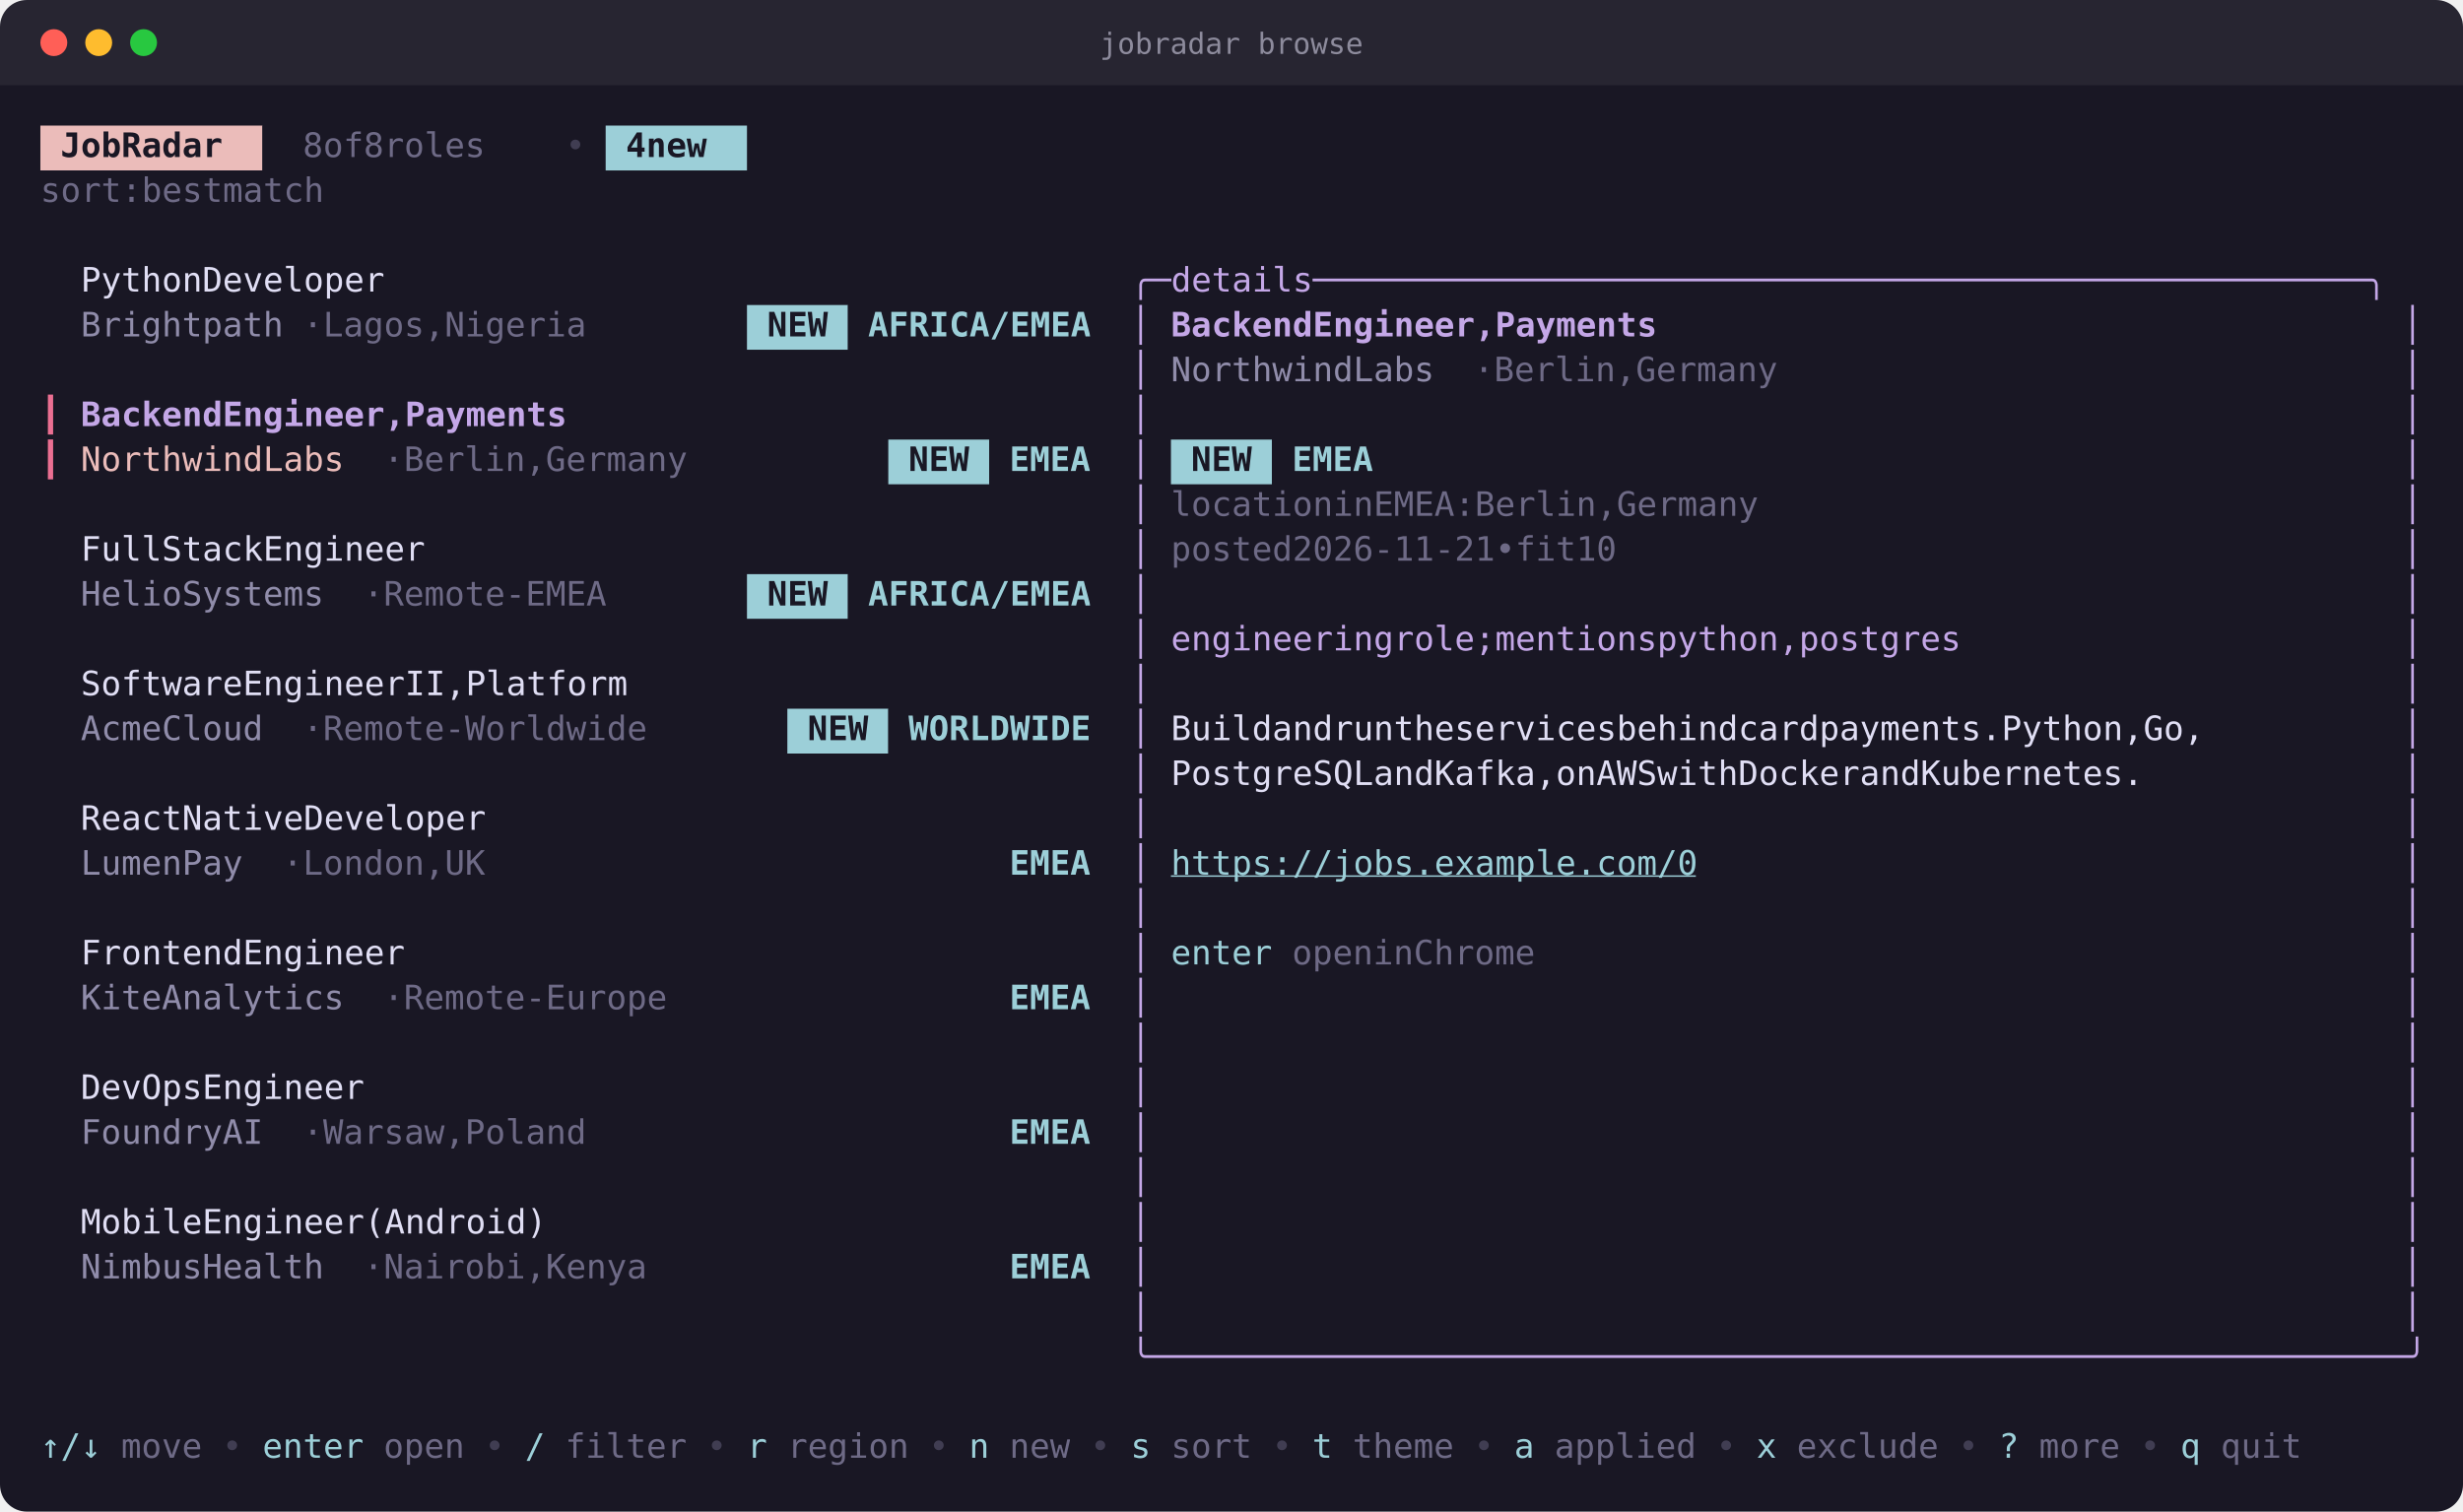
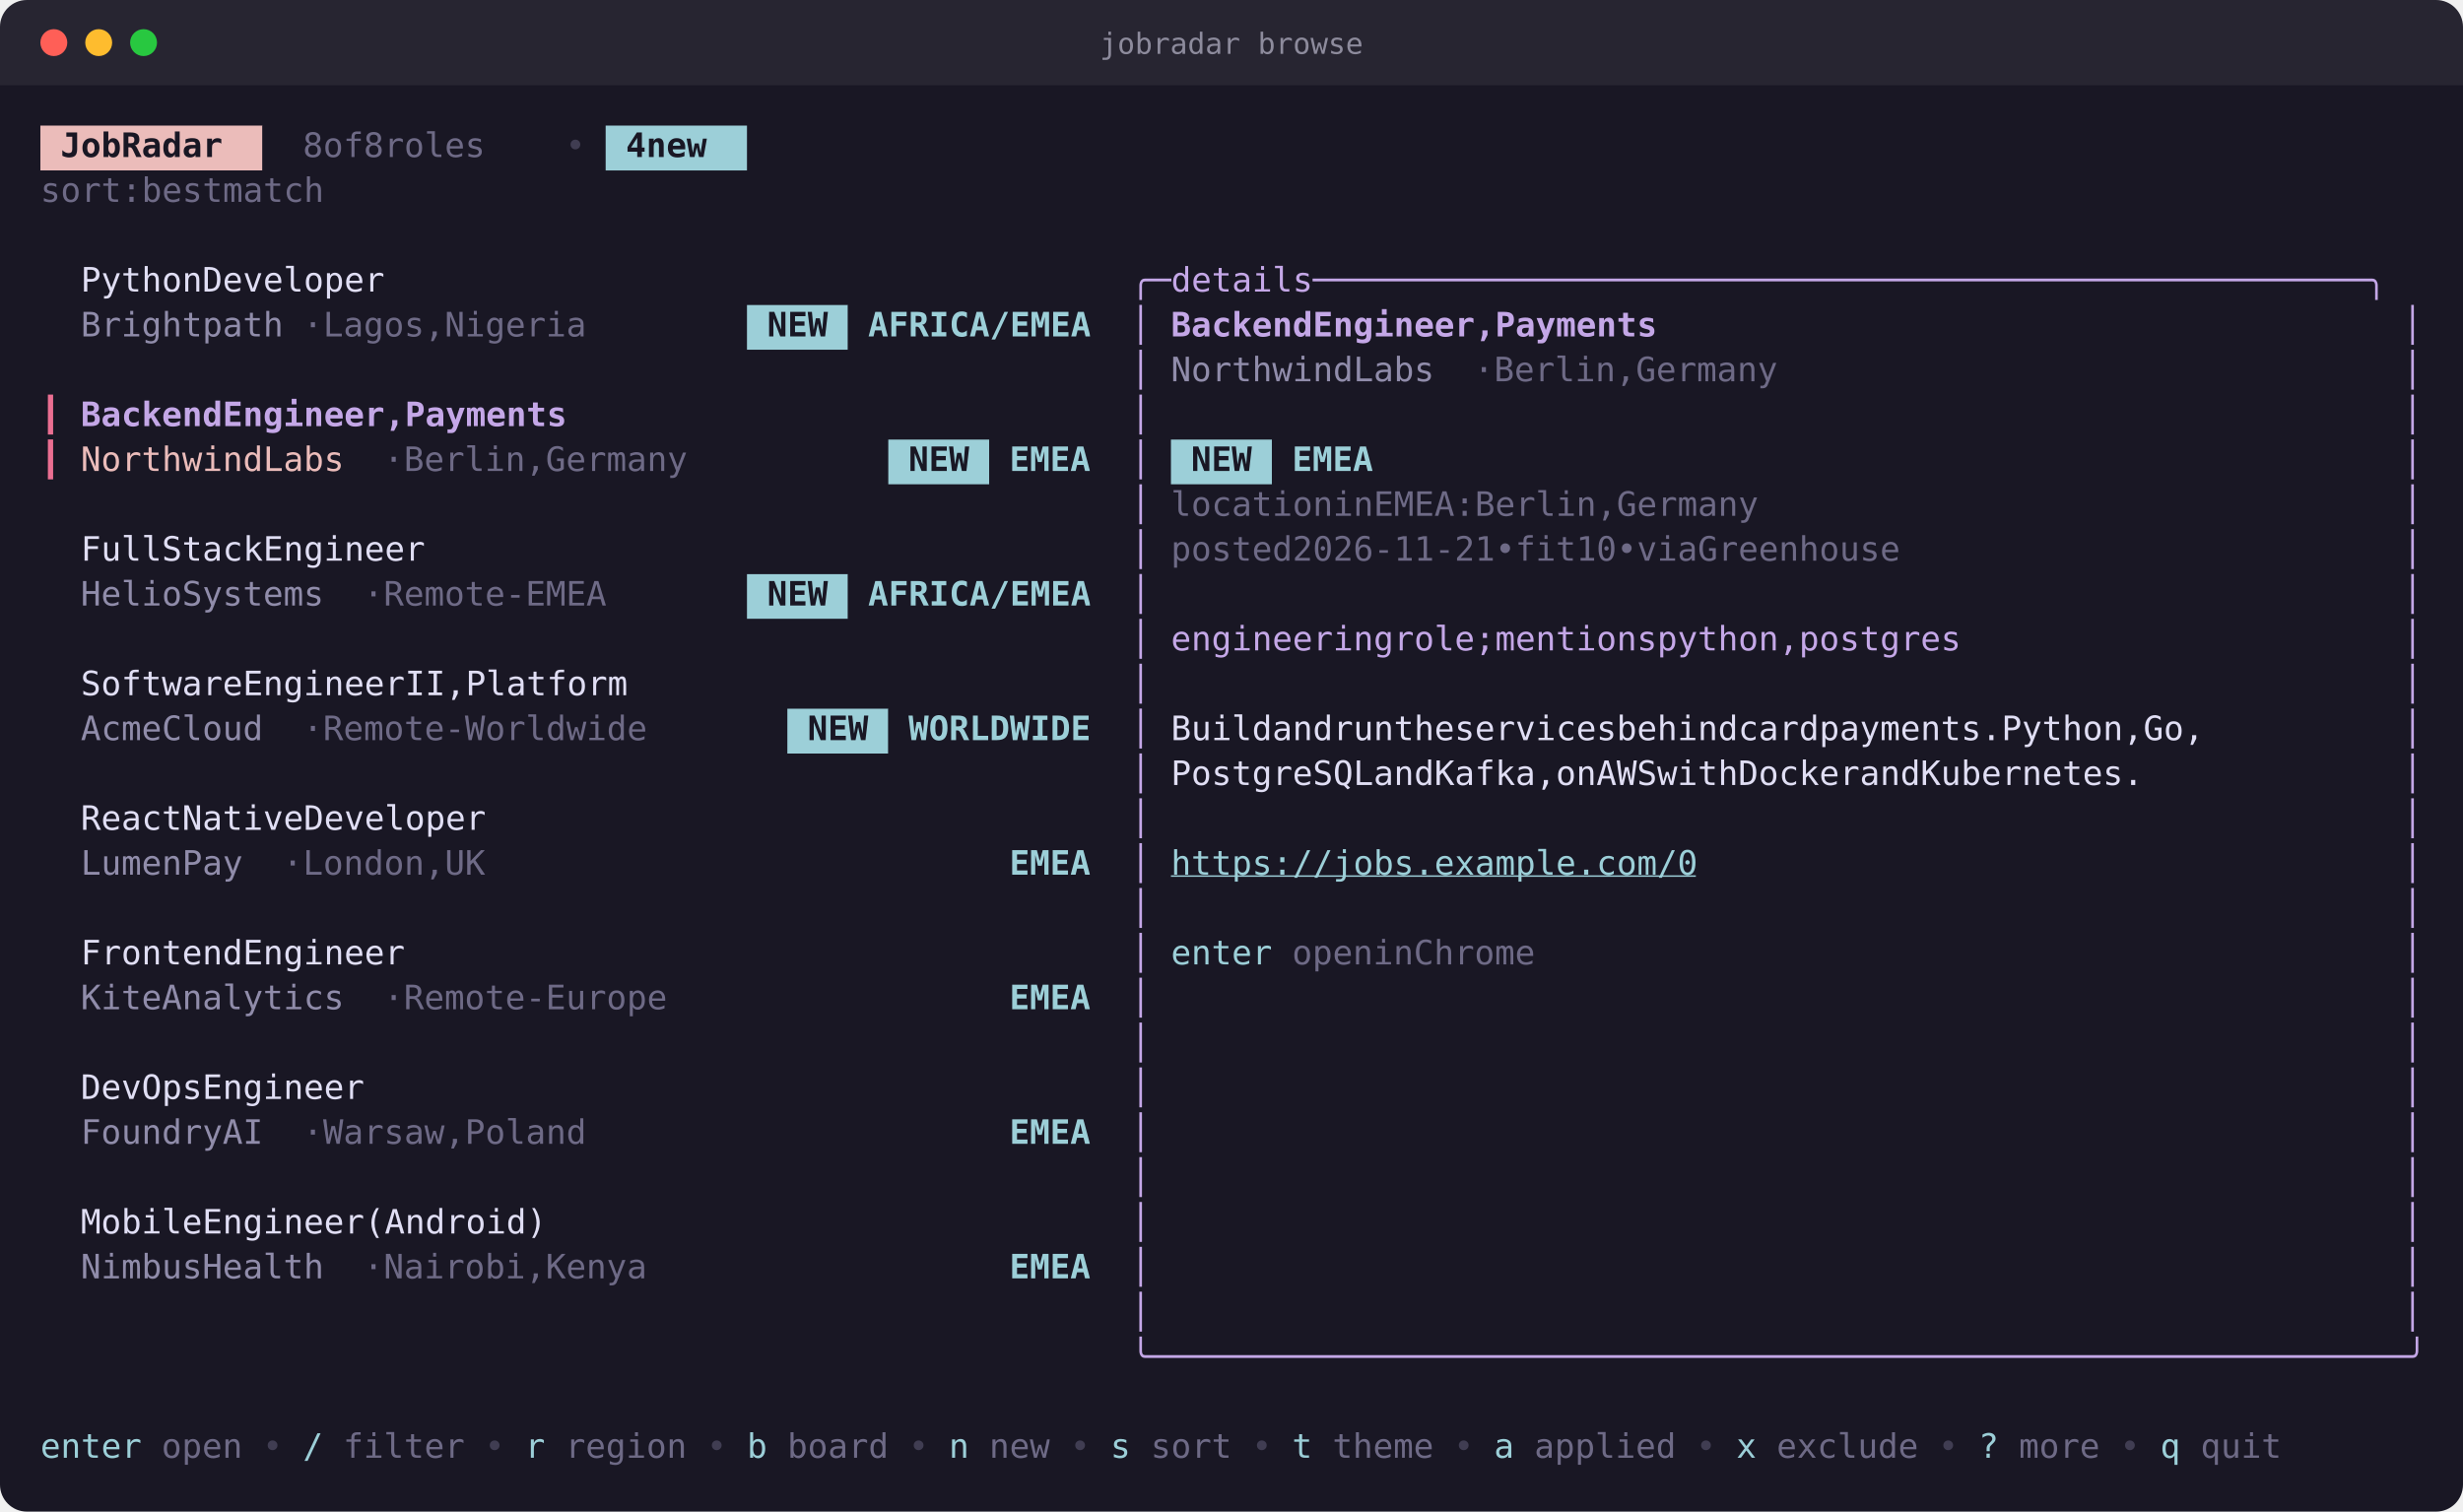
<svg xmlns="http://www.w3.org/2000/svg" width="1098" height="674" viewBox="0 0 1098 674" role="img" aria-label="jobradar browse">
  <rect width="1098" height="674" rx="12" fill="#191724" />
  <path d="M0 12a12 12 0 0 1 12-12h1074a12 12 0 0 1 12 12v26H0z" fill="#ffffff" fill-opacity="0.06" />
  <circle cx="24" cy="19" r="6" fill="#ff5f57" />
  <circle cx="44" cy="19" r="6" fill="#febc2e" />
  <circle cx="64" cy="19" r="6" fill="#28c840" />
  <text x="549" y="24" text-anchor="middle" font-family="'Cascadia Mono','SF Mono',Menlo,Consolas,'DejaVu Sans Mono','Liberation Mono',monospace" font-size="13" fill="#E0DEF4" fill-opacity="0.55">jobradar browse</text>
  <g font-family="'Cascadia Mono','SF Mono',Menlo,Consolas,'DejaVu Sans Mono','Liberation Mono',monospace" font-size="15" text-rendering="geometricPrecision">
    <rect x="18" y="56" width="99" height="20" fill="#EBBCBA" />
    <text x="27 36 45 63 72 81 90 99" y="70" fill="#191724" font-weight="700">JobRadar</text>
    <rect x="117" y="56" width="126" height="20" fill="#191724" />
    <text x="135 153 162 180 198 207 216 225 234" y="70" fill="#6E6A86">8of8roles</text>
    <rect x="243" y="56" width="27" height="20" fill="#191724" />
    <text x="252" y="70" fill="#403D52">•</text>
    <rect x="270" y="56" width="63" height="20" fill="#9CCFD8" />
    <text x="279 297 306 315" y="70" fill="#191724" font-weight="700">4new</text>
    <rect x="18" y="76" width="144" height="20" fill="#191724" />
    <text x="18 27 36 45 54 72 81 90 99 117 126 135 144 153" y="90" fill="#6E6A86">sort:bestmatch</text>
    <rect x="18" y="116" width="18" height="20" fill="#191724" />
    <rect x="36" y="116" width="144" height="20" fill="#191724" />
    <text x="36 45 54 63 72 81 99 108 117 126 135 144 153 162 171" y="130" fill="#E0DEF4">PythonDeveloper</text>
    <rect x="180" y="116" width="306" height="20" fill="#191724" />
    <rect x="486" y="116" width="18" height="20" fill="#191724" />
    <rect x="504" y="116" width="576" height="20" fill="#191724" />
    <text x="504 513 531 540 549 558 567 576 585 603 612 621 630 639 648 657 666 675 684 693 702 711 720 729 738 747 756 765 774 783 792 801 810 819 828 837 846 855 864 873 882 891 900 909 918 927 936 945 954 963 972 981 990 999 1008 1017 1026 1035 1044 1053 1062 1071" y="130" fill="#C4A7E7">╭─details────────────────────────────────────────────────────╮</text>
    <rect x="18" y="136" width="18" height="20" fill="#191724" />
    <rect x="36" y="136" width="90" height="20" fill="#191724" />
    <text x="36 45 54 63 72 81 90 99 108 117" y="150" fill="#908CAA">Brightpath</text>
    <rect x="126" y="136" width="153" height="20" fill="#191724" />
    <text x="135 153 162 171 180 189 198 216 225 234 243 252 261 270" y="150" fill="#6E6A86">·Lagos,Nigeria</text>
    <rect x="279" y="136" width="54" height="20" fill="#191724" />
    <rect x="333" y="136" width="45" height="20" fill="#9CCFD8" />
    <text x="342 351 360" y="150" fill="#191724" font-weight="700">NEW</text>
    <rect x="378" y="136" width="9" height="20" fill="#191724" />
    <rect x="387" y="136" width="99" height="20" fill="#191724" />
    <text x="387 396 405 414 423 432 441 450 459 468 477" y="150" fill="#9CCFD8" font-weight="700">AFRICA/EMEA</text>
    <rect x="486" y="136" width="18" height="20" fill="#191724" />
    <rect x="504" y="136" width="18" height="20" fill="#191724" />
    <text x="504" y="150" fill="#C4A7E7">│</text>
    <rect x="522" y="136" width="234" height="20" fill="#191724" />
    <text x="522 531 540 549 558 567 576 594 603 612 621 630 639 648 657 666 684 693 702 711 720 729 738 747" y="150" fill="#C4A7E7" font-weight="700">BackendEngineer,Payments</text>
    <rect x="756" y="136" width="306" height="20" fill="#191724" />
    <rect x="1062" y="136" width="18" height="20" fill="#191724" />
    <text x="1071" y="150" fill="#C4A7E7">│</text>
    <rect x="18" y="156" width="468" height="20" fill="#191724" />
    <rect x="486" y="156" width="18" height="20" fill="#191724" />
    <rect x="504" y="156" width="18" height="20" fill="#191724" />
    <text x="504" y="170" fill="#C4A7E7">│</text>
    <rect x="522" y="156" width="126" height="20" fill="#191724" />
    <text x="522 531 540 549 558 567 576 585 594 612 621 630 639" y="170" fill="#908CAA">NorthwindLabs</text>
    <rect x="648" y="156" width="162" height="20" fill="#191724" />
    <text x="657 675 684 693 702 711 720 729 747 756 765 774 783 792 801" y="170" fill="#6E6A86">·Berlin,Germany</text>
    <rect x="810" y="156" width="252" height="20" fill="#191724" />
    <rect x="1062" y="156" width="18" height="20" fill="#191724" />
    <text x="1071" y="170" fill="#C4A7E7">│</text>
    <rect x="18" y="176" width="18" height="20" fill="#191724" />
    <text x="18" y="190" fill="#EB6F92" font-weight="700">┃</text>
    <rect x="36" y="176" width="234" height="20" fill="#191724" />
    <text x="36 45 54 63 72 81 90 108 117 126 135 144 153 162 171 180 198 207 216 225 234 243 252 261" y="190" fill="#C4A7E7" font-weight="700">BackendEngineer,Payments</text>
    <rect x="270" y="176" width="216" height="20" fill="#191724" />
    <rect x="486" y="176" width="18" height="20" fill="#191724" />
    <rect x="504" y="176" width="18" height="20" fill="#191724" />
    <text x="504" y="190" fill="#C4A7E7">│</text>
    <rect x="522" y="176" width="540" height="20" fill="#191724" />
    <rect x="1062" y="176" width="18" height="20" fill="#191724" />
    <text x="1071" y="190" fill="#C4A7E7">│</text>
    <rect x="18" y="196" width="18" height="20" fill="#191724" />
    <text x="18" y="210" fill="#EB6F92" font-weight="700">┃</text>
    <rect x="36" y="196" width="126" height="20" fill="#191724" />
    <text x="36 45 54 63 72 81 90 99 108 126 135 144 153" y="210" fill="#EBBCBA">NorthwindLabs</text>
    <rect x="162" y="196" width="162" height="20" fill="#191724" />
    <text x="171 189 198 207 216 225 234 243 261 270 279 288 297 306 315" y="210" fill="#6E6A86">·Berlin,Germany</text>
    <rect x="324" y="196" width="72" height="20" fill="#191724" />
    <rect x="396" y="196" width="45" height="20" fill="#9CCFD8" />
    <text x="405 414 423" y="210" fill="#191724" font-weight="700">NEW</text>
    <rect x="441" y="196" width="9" height="20" fill="#191724" />
    <rect x="450" y="196" width="36" height="20" fill="#191724" />
    <text x="450 459 468 477" y="210" fill="#9CCFD8" font-weight="700">EMEA</text>
    <rect x="486" y="196" width="18" height="20" fill="#191724" />
    <rect x="504" y="196" width="18" height="20" fill="#191724" />
    <text x="504" y="210" fill="#C4A7E7">│</text>
    <rect x="522" y="196" width="45" height="20" fill="#9CCFD8" />
    <text x="531 540 549" y="210" fill="#191724" font-weight="700">NEW</text>
    <rect x="567" y="196" width="9" height="20" fill="#191724" />
    <rect x="576" y="196" width="36" height="20" fill="#191724" />
    <text x="576 585 594 603" y="210" fill="#9CCFD8" font-weight="700">EMEA</text>
    <rect x="612" y="196" width="450" height="20" fill="#191724" />
    <rect x="1062" y="196" width="18" height="20" fill="#191724" />
    <text x="1071" y="210" fill="#C4A7E7">│</text>
    <rect x="18" y="216" width="468" height="20" fill="#191724" />
    <rect x="486" y="216" width="18" height="20" fill="#191724" />
    <rect x="504" y="216" width="18" height="20" fill="#191724" />
    <text x="504" y="230" fill="#C4A7E7">│</text>
    <rect x="522" y="216" width="297" height="20" fill="#191724" />
    <text x="522 531 540 549 558 567 576 585 603 612 630 639 648 657 666 684 693 702 711 720 729 738 756 765 774 783 792 801 810" y="230" fill="#6E6A86">locationinEMEA:Berlin,Germany</text>
    <rect x="819" y="216" width="243" height="20" fill="#191724" />
    <rect x="1062" y="216" width="18" height="20" fill="#191724" />
    <text x="1071" y="230" fill="#C4A7E7">│</text>
    <rect x="18" y="236" width="18" height="20" fill="#191724" />
    <rect x="36" y="236" width="171" height="20" fill="#191724" />
    <text x="36 45 54 63 81 90 99 108 117 135 144 153 162 171 180 189 198" y="250" fill="#E0DEF4">FullStackEngineer</text>
    <rect x="207" y="236" width="279" height="20" fill="#191724" />
    <rect x="486" y="236" width="18" height="20" fill="#191724" />
    <rect x="504" y="236" width="18" height="20" fill="#191724" />
    <text x="504" y="250" fill="#C4A7E7">│</text>
-     <rect x="522" y="236" width="234" height="20" fill="#191724" />
-     <text x="522 531 540 549 558 567 585 594 603 612 621 630 639 648 657 666 684 702 711 720 738 747" y="250" fill="#6E6A86">posted2026-11-21•fit10</text>
-     <rect x="756" y="236" width="306" height="20" fill="#191724" />
+     <rect x="522" y="236" width="387" height="20" fill="#191724" />
+     <text x="522 531 540 549 558 567 585 594 603 612 621 630 639 648 657 666 684 702 711 720 738 747 765 783 792 801 819 828 837 846 855 864 873 882 891 900" y="250" fill="#6E6A86">posted2026-11-21•fit10•viaGreenhouse</text>
+     <rect x="909" y="236" width="153" height="20" fill="#191724" />
    <rect x="1062" y="236" width="18" height="20" fill="#191724" />
    <text x="1071" y="250" fill="#C4A7E7">│</text>
    <rect x="18" y="256" width="18" height="20" fill="#191724" />
    <rect x="36" y="256" width="117" height="20" fill="#191724" />
    <text x="36 45 54 63 72 90 99 108 117 126 135 144" y="270" fill="#908CAA">HelioSystems</text>
    <rect x="153" y="256" width="144" height="20" fill="#191724" />
    <text x="162 180 189 198 207 216 225 243 261 270 279 288" y="270" fill="#6E6A86">·Remote-EMEA</text>
    <rect x="297" y="256" width="36" height="20" fill="#191724" />
    <rect x="333" y="256" width="45" height="20" fill="#9CCFD8" />
    <text x="342 351 360" y="270" fill="#191724" font-weight="700">NEW</text>
    <rect x="378" y="256" width="9" height="20" fill="#191724" />
    <rect x="387" y="256" width="99" height="20" fill="#191724" />
    <text x="387 396 405 414 423 432 441 450 459 468 477" y="270" fill="#9CCFD8" font-weight="700">AFRICA/EMEA</text>
    <rect x="486" y="256" width="18" height="20" fill="#191724" />
    <rect x="504" y="256" width="18" height="20" fill="#191724" />
    <text x="504" y="270" fill="#C4A7E7">│</text>
    <rect x="522" y="256" width="540" height="20" fill="#191724" />
    <rect x="1062" y="256" width="18" height="20" fill="#191724" />
    <text x="1071" y="270" fill="#C4A7E7">│</text>
    <rect x="18" y="276" width="468" height="20" fill="#191724" />
    <rect x="486" y="276" width="18" height="20" fill="#191724" />
    <rect x="504" y="276" width="18" height="20" fill="#191724" />
    <text x="504" y="290" fill="#C4A7E7">│</text>
    <rect x="522" y="276" width="387" height="20" fill="#191724" />
    <text x="522 531 540 549 558 567 576 585 594 603 612 630 639 648 657 666 684 693 702 711 720 729 738 747 765 774 783 792 801 810 819 837 846 855 864 873 882 891 900" y="290" fill="#C4A7E7">engineeringrole;mentionspython,postgres</text>
    <rect x="909" y="276" width="153" height="20" fill="#191724" />
    <rect x="1062" y="276" width="18" height="20" fill="#191724" />
    <text x="1071" y="290" fill="#C4A7E7">│</text>
    <rect x="18" y="296" width="18" height="20" fill="#191724" />
    <rect x="36" y="296" width="270" height="20" fill="#191724" />
    <text x="36 45 54 63 72 81 90 99 117 126 135 144 153 162 171 180 198 207 216 234 243 252 261 270 279 288 297" y="310" fill="#E0DEF4">SoftwareEngineerII,Platform</text>
    <rect x="306" y="296" width="180" height="20" fill="#191724" />
    <rect x="486" y="296" width="18" height="20" fill="#191724" />
    <rect x="504" y="296" width="18" height="20" fill="#191724" />
    <text x="504" y="310" fill="#C4A7E7">│</text>
    <rect x="522" y="296" width="540" height="20" fill="#191724" />
    <rect x="1062" y="296" width="18" height="20" fill="#191724" />
    <text x="1071" y="310" fill="#C4A7E7">│</text>
    <rect x="18" y="316" width="18" height="20" fill="#191724" />
    <rect x="36" y="316" width="90" height="20" fill="#191724" />
    <text x="36 45 54 63 81 90 99 108 117" y="330" fill="#908CAA">AcmeCloud</text>
    <rect x="126" y="316" width="189" height="20" fill="#191724" />
    <text x="135 153 162 171 180 189 198 216 234 243 252 261 270 279 288 297 306" y="330" fill="#6E6A86">·Remote-Worldwide</text>
    <rect x="315" y="316" width="36" height="20" fill="#191724" />
    <rect x="351" y="316" width="45" height="20" fill="#9CCFD8" />
    <text x="360 369 378" y="330" fill="#191724" font-weight="700">NEW</text>
    <rect x="396" y="316" width="9" height="20" fill="#191724" />
    <rect x="405" y="316" width="81" height="20" fill="#191724" />
    <text x="405 414 423 432 441 450 459 468 477" y="330" fill="#9CCFD8" font-weight="700">WORLDWIDE</text>
    <rect x="486" y="316" width="18" height="20" fill="#191724" />
    <rect x="504" y="316" width="18" height="20" fill="#191724" />
    <text x="504" y="330" fill="#C4A7E7">│</text>
    <rect x="522" y="316" width="540" height="20" fill="#191724" />
    <text x="522 531 540 549 558 576 585 594 612 621 630 648 657 666 684 693 702 711 720 729 738 747 765 774 783 792 801 810 828 837 846 855 873 882 891 900 909 918 927 936 945 963 972 981 990 999 1008 1017 1035 1044 1053" y="330" fill="#E0DEF4">Buildandruntheservicesbehindcardpayments.Python,Go,</text>
    <rect x="1062" y="316" width="18" height="20" fill="#191724" />
    <text x="1071" y="330" fill="#C4A7E7">│</text>
    <rect x="18" y="336" width="468" height="20" fill="#191724" />
    <rect x="486" y="336" width="18" height="20" fill="#191724" />
    <rect x="504" y="336" width="18" height="20" fill="#191724" />
    <text x="504" y="350" fill="#C4A7E7">│</text>
    <rect x="522" y="336" width="504" height="20" fill="#191724" />
    <text x="522 531 540 549 558 567 576 585 594 603 621 630 639 657 666 675 684 693 702 720 729 747 756 765 783 792 801 810 828 837 846 855 864 873 891 900 909 927 936 945 954 963 972 981 990 999 1008 1017" y="350" fill="#E0DEF4">PostgreSQLandKafka,onAWSwithDockerandKubernetes.</text>
    <rect x="1026" y="336" width="36" height="20" fill="#191724" />
    <rect x="1062" y="336" width="18" height="20" fill="#191724" />
    <text x="1071" y="350" fill="#C4A7E7">│</text>
    <rect x="18" y="356" width="18" height="20" fill="#191724" />
    <rect x="36" y="356" width="198" height="20" fill="#191724" />
    <text x="36 45 54 63 72 90 99 108 117 126 135 153 162 171 180 189 198 207 216 225" y="370" fill="#E0DEF4">ReactNativeDeveloper</text>
    <rect x="234" y="356" width="252" height="20" fill="#191724" />
    <rect x="486" y="356" width="18" height="20" fill="#191724" />
    <rect x="504" y="356" width="18" height="20" fill="#191724" />
    <text x="504" y="370" fill="#C4A7E7">│</text>
    <rect x="522" y="356" width="540" height="20" fill="#191724" />
    <rect x="1062" y="356" width="18" height="20" fill="#191724" />
    <text x="1071" y="370" fill="#C4A7E7">│</text>
    <rect x="18" y="376" width="18" height="20" fill="#191724" />
    <rect x="36" y="376" width="81" height="20" fill="#191724" />
    <text x="36 45 54 63 72 90 99 108" y="390" fill="#908CAA">LumenPay</text>
    <rect x="117" y="376" width="117" height="20" fill="#191724" />
    <text x="126 144 153 162 171 180 189 198 216 225" y="390" fill="#6E6A86">·London,UK</text>
    <rect x="234" y="376" width="216" height="20" fill="#191724" />
    <rect x="450" y="376" width="36" height="20" fill="#191724" />
    <text x="450 459 468 477" y="390" fill="#9CCFD8" font-weight="700">EMEA</text>
    <rect x="486" y="376" width="18" height="20" fill="#191724" />
    <rect x="504" y="376" width="18" height="20" fill="#191724" />
    <text x="504" y="390" fill="#C4A7E7">│</text>
    <rect x="522" y="376" width="234" height="20" fill="#191724" />
    <text x="522 531 540 549 558 567 576 585 594 603 612 621 630 639 648 657 666 675 684 693 702 711 720 729 738 747" y="390" fill="#9CCFD8" text-decoration="underline">https://jobs.example.com/0</text>
    <rect x="756" y="376" width="306" height="20" fill="#191724" />
    <rect x="1062" y="376" width="18" height="20" fill="#191724" />
    <text x="1071" y="390" fill="#C4A7E7">│</text>
    <rect x="18" y="396" width="468" height="20" fill="#191724" />
    <rect x="486" y="396" width="18" height="20" fill="#191724" />
    <rect x="504" y="396" width="18" height="20" fill="#191724" />
    <text x="504" y="410" fill="#C4A7E7">│</text>
    <rect x="522" y="396" width="540" height="20" fill="#191724" />
    <rect x="1062" y="396" width="18" height="20" fill="#191724" />
    <text x="1071" y="410" fill="#C4A7E7">│</text>
    <rect x="18" y="416" width="18" height="20" fill="#191724" />
    <rect x="36" y="416" width="153" height="20" fill="#191724" />
    <text x="36 45 54 63 72 81 90 99 117 126 135 144 153 162 171 180" y="430" fill="#E0DEF4">FrontendEngineer</text>
    <rect x="189" y="416" width="297" height="20" fill="#191724" />
    <rect x="486" y="416" width="18" height="20" fill="#191724" />
    <rect x="504" y="416" width="18" height="20" fill="#191724" />
    <text x="504" y="430" fill="#C4A7E7">│</text>
    <rect x="522" y="416" width="45" height="20" fill="#191724" />
    <text x="522 531 540 549 558" y="430" fill="#9CCFD8">enter</text>
    <rect x="567" y="416" width="135" height="20" fill="#191724" />
    <text x="576 585 594 603 621 630 648 657 666 675 684 693" y="430" fill="#6E6A86">openinChrome</text>
    <rect x="702" y="416" width="360" height="20" fill="#191724" />
    <rect x="1062" y="416" width="18" height="20" fill="#191724" />
    <text x="1071" y="430" fill="#C4A7E7">│</text>
    <rect x="18" y="436" width="18" height="20" fill="#191724" />
    <rect x="36" y="436" width="126" height="20" fill="#191724" />
    <text x="36 45 54 63 81 90 99 108 117 126 135 144 153" y="450" fill="#908CAA">KiteAnalytics</text>
    <rect x="162" y="436" width="162" height="20" fill="#191724" />
    <text x="171 189 198 207 216 225 234 252 270 279 288 297 306 315" y="450" fill="#6E6A86">·Remote-Europe</text>
    <rect x="324" y="436" width="126" height="20" fill="#191724" />
    <rect x="450" y="436" width="36" height="20" fill="#191724" />
    <text x="450 459 468 477" y="450" fill="#9CCFD8" font-weight="700">EMEA</text>
    <rect x="486" y="436" width="18" height="20" fill="#191724" />
    <rect x="504" y="436" width="18" height="20" fill="#191724" />
    <text x="504" y="450" fill="#C4A7E7">│</text>
    <rect x="522" y="436" width="540" height="20" fill="#191724" />
    <rect x="1062" y="436" width="18" height="20" fill="#191724" />
    <text x="1071" y="450" fill="#C4A7E7">│</text>
    <rect x="18" y="456" width="468" height="20" fill="#191724" />
    <rect x="486" y="456" width="18" height="20" fill="#191724" />
    <rect x="504" y="456" width="18" height="20" fill="#191724" />
    <text x="504" y="470" fill="#C4A7E7">│</text>
    <rect x="522" y="456" width="540" height="20" fill="#191724" />
    <rect x="1062" y="456" width="18" height="20" fill="#191724" />
    <text x="1071" y="470" fill="#C4A7E7">│</text>
    <rect x="18" y="476" width="18" height="20" fill="#191724" />
    <rect x="36" y="476" width="135" height="20" fill="#191724" />
    <text x="36 45 54 63 72 81 99 108 117 126 135 144 153 162" y="490" fill="#E0DEF4">DevOpsEngineer</text>
    <rect x="171" y="476" width="315" height="20" fill="#191724" />
    <rect x="486" y="476" width="18" height="20" fill="#191724" />
    <rect x="504" y="476" width="18" height="20" fill="#191724" />
    <text x="504" y="490" fill="#C4A7E7">│</text>
    <rect x="522" y="476" width="540" height="20" fill="#191724" />
    <rect x="1062" y="476" width="18" height="20" fill="#191724" />
    <text x="1071" y="490" fill="#C4A7E7">│</text>
    <rect x="18" y="496" width="18" height="20" fill="#191724" />
    <rect x="36" y="496" width="90" height="20" fill="#191724" />
    <text x="36 45 54 63 72 81 90 108 117" y="510" fill="#908CAA">FoundryAI</text>
    <rect x="126" y="496" width="153" height="20" fill="#191724" />
    <text x="135 153 162 171 180 189 198 207 225 234 243 252 261 270" y="510" fill="#6E6A86">·Warsaw,Poland</text>
    <rect x="279" y="496" width="171" height="20" fill="#191724" />
    <rect x="450" y="496" width="36" height="20" fill="#191724" />
    <text x="450 459 468 477" y="510" fill="#9CCFD8" font-weight="700">EMEA</text>
    <rect x="486" y="496" width="18" height="20" fill="#191724" />
    <rect x="504" y="496" width="18" height="20" fill="#191724" />
    <text x="504" y="510" fill="#C4A7E7">│</text>
    <rect x="522" y="496" width="540" height="20" fill="#191724" />
    <rect x="1062" y="496" width="18" height="20" fill="#191724" />
    <text x="1071" y="510" fill="#C4A7E7">│</text>
    <rect x="18" y="516" width="468" height="20" fill="#191724" />
    <rect x="486" y="516" width="18" height="20" fill="#191724" />
    <rect x="504" y="516" width="18" height="20" fill="#191724" />
    <text x="504" y="530" fill="#C4A7E7">│</text>
    <rect x="522" y="516" width="540" height="20" fill="#191724" />
    <rect x="1062" y="516" width="18" height="20" fill="#191724" />
    <text x="1071" y="530" fill="#C4A7E7">│</text>
    <rect x="18" y="536" width="18" height="20" fill="#191724" />
    <rect x="36" y="536" width="225" height="20" fill="#191724" />
    <text x="36 45 54 63 72 81 99 108 117 126 135 144 153 162 180 189 198 207 216 225 234 243 252" y="550" fill="#E0DEF4">MobileEngineer(Android)</text>
    <rect x="261" y="536" width="225" height="20" fill="#191724" />
    <rect x="486" y="536" width="18" height="20" fill="#191724" />
    <rect x="504" y="536" width="18" height="20" fill="#191724" />
    <text x="504" y="550" fill="#C4A7E7">│</text>
    <rect x="522" y="536" width="540" height="20" fill="#191724" />
    <rect x="1062" y="536" width="18" height="20" fill="#191724" />
    <text x="1071" y="550" fill="#C4A7E7">│</text>
    <rect x="18" y="556" width="18" height="20" fill="#191724" />
    <rect x="36" y="556" width="117" height="20" fill="#191724" />
    <text x="36 45 54 63 72 81 99 108 117 126 135 144" y="570" fill="#908CAA">NimbusHealth</text>
    <rect x="153" y="556" width="153" height="20" fill="#191724" />
    <text x="162 180 189 198 207 216 225 234 243 261 270 279 288 297" y="570" fill="#6E6A86">·Nairobi,Kenya</text>
    <rect x="306" y="556" width="144" height="20" fill="#191724" />
    <rect x="450" y="556" width="36" height="20" fill="#191724" />
    <text x="450 459 468 477" y="570" fill="#9CCFD8" font-weight="700">EMEA</text>
    <rect x="486" y="556" width="18" height="20" fill="#191724" />
    <rect x="504" y="556" width="18" height="20" fill="#191724" />
    <text x="504" y="570" fill="#C4A7E7">│</text>
    <rect x="522" y="556" width="540" height="20" fill="#191724" />
    <rect x="1062" y="556" width="18" height="20" fill="#191724" />
    <text x="1071" y="570" fill="#C4A7E7">│</text>
    <rect x="18" y="576" width="468" height="20" fill="#191724" />
    <rect x="486" y="576" width="18" height="20" fill="#191724" />
    <rect x="504" y="576" width="18" height="20" fill="#191724" />
    <text x="504" y="590" fill="#C4A7E7">│</text>
    <rect x="522" y="576" width="540" height="20" fill="#191724" />
    <rect x="1062" y="576" width="18" height="20" fill="#191724" />
    <text x="1071" y="590" fill="#C4A7E7">│</text>
    <rect x="18" y="596" width="468" height="20" fill="#191724" />
    <rect x="486" y="596" width="18" height="20" fill="#191724" />
    <rect x="504" y="596" width="576" height="20" fill="#191724" />
    <text x="504 513 522 531 540 549 558 567 576 585 594 603 612 621 630 639 648 657 666 675 684 693 702 711 720 729 738 747 756 765 774 783 792 801 810 819 828 837 846 855 864 873 882 891 900 909 918 927 936 945 954 963 972 981 990 999 1008 1017 1026 1035 1044 1053 1062 1071" y="610" fill="#C4A7E7">╰──────────────────────────────────────────────────────────────╯</text>
    <rect x="18" y="616" width="1062" height="20" fill="#191724" />
-     <rect x="18" y="636" width="27" height="20" fill="#191724" />
-     <text x="18 27 36" y="650" fill="#9CCFD8">↑/↓</text>
-     <rect x="45" y="636" width="45" height="20" fill="#191724" />
-     <text x="54 63 72 81" y="650" fill="#6E6A86">move</text>
-     <rect x="90" y="636" width="27" height="20" fill="#191724" />
-     <text x="99" y="650" fill="#403D52">•</text>
-     <rect x="117" y="636" width="45" height="20" fill="#191724" />
-     <text x="117 126 135 144 153" y="650" fill="#9CCFD8">enter</text>
-     <rect x="162" y="636" width="45" height="20" fill="#191724" />
-     <text x="171 180 189 198" y="650" fill="#6E6A86">open</text>
+     <rect x="18" y="636" width="45" height="20" fill="#191724" />
+     <text x="18 27 36 45 54" y="650" fill="#9CCFD8">enter</text>
+     <rect x="63" y="636" width="45" height="20" fill="#191724" />
+     <text x="72 81 90 99" y="650" fill="#6E6A86">open</text>
+     <rect x="108" y="636" width="27" height="20" fill="#191724" />
+     <text x="117" y="650" fill="#403D52">•</text>
+     <rect x="135" y="636" width="9" height="20" fill="#191724" />
+     <text x="135" y="650" fill="#9CCFD8">/</text>
+     <rect x="144" y="636" width="63" height="20" fill="#191724" />
+     <text x="153 162 171 180 189 198" y="650" fill="#6E6A86">filter</text>
    <rect x="207" y="636" width="27" height="20" fill="#191724" />
    <text x="216" y="650" fill="#403D52">•</text>
    <rect x="234" y="636" width="9" height="20" fill="#191724" />
-     <text x="234" y="650" fill="#9CCFD8">/</text>
+     <text x="234" y="650" fill="#9CCFD8">r</text>
    <rect x="243" y="636" width="63" height="20" fill="#191724" />
-     <text x="252 261 270 279 288 297" y="650" fill="#6E6A86">filter</text>
+     <text x="252 261 270 279 288 297" y="650" fill="#6E6A86">region</text>
    <rect x="306" y="636" width="27" height="20" fill="#191724" />
    <text x="315" y="650" fill="#403D52">•</text>
    <rect x="333" y="636" width="9" height="20" fill="#191724" />
-     <text x="333" y="650" fill="#9CCFD8">r</text>
-     <rect x="342" y="636" width="63" height="20" fill="#191724" />
-     <text x="351 360 369 378 387 396" y="650" fill="#6E6A86">region</text>
-     <rect x="405" y="636" width="27" height="20" fill="#191724" />
-     <text x="414" y="650" fill="#403D52">•</text>
-     <rect x="432" y="636" width="9" height="20" fill="#191724" />
-     <text x="432" y="650" fill="#9CCFD8">n</text>
-     <rect x="441" y="636" width="36" height="20" fill="#191724" />
-     <text x="450 459 468" y="650" fill="#6E6A86">new</text>
-     <rect x="477" y="636" width="27" height="20" fill="#191724" />
-     <text x="486" y="650" fill="#403D52">•</text>
-     <rect x="504" y="636" width="9" height="20" fill="#191724" />
-     <text x="504" y="650" fill="#9CCFD8">s</text>
-     <rect x="513" y="636" width="45" height="20" fill="#191724" />
-     <text x="522 531 540 549" y="650" fill="#6E6A86">sort</text>
-     <rect x="558" y="636" width="27" height="20" fill="#191724" />
-     <text x="567" y="650" fill="#403D52">•</text>
-     <rect x="585" y="636" width="9" height="20" fill="#191724" />
-     <text x="585" y="650" fill="#9CCFD8">t</text>
-     <rect x="594" y="636" width="54" height="20" fill="#191724" />
-     <text x="603 612 621 630 639" y="650" fill="#6E6A86">theme</text>
-     <rect x="648" y="636" width="27" height="20" fill="#191724" />
-     <text x="657" y="650" fill="#403D52">•</text>
-     <rect x="675" y="636" width="9" height="20" fill="#191724" />
-     <text x="675" y="650" fill="#9CCFD8">a</text>
-     <rect x="684" y="636" width="72" height="20" fill="#191724" />
-     <text x="693 702 711 720 729 738 747" y="650" fill="#6E6A86">applied</text>
-     <rect x="756" y="636" width="27" height="20" fill="#191724" />
-     <text x="765" y="650" fill="#403D52">•</text>
-     <rect x="783" y="636" width="9" height="20" fill="#191724" />
-     <text x="783" y="650" fill="#9CCFD8">x</text>
-     <rect x="792" y="636" width="72" height="20" fill="#191724" />
-     <text x="801 810 819 828 837 846 855" y="650" fill="#6E6A86">exclude</text>
-     <rect x="864" y="636" width="27" height="20" fill="#191724" />
-     <text x="873" y="650" fill="#403D52">•</text>
-     <rect x="891" y="636" width="9" height="20" fill="#191724" />
-     <text x="891" y="650" fill="#9CCFD8">?</text>
-     <rect x="900" y="636" width="45" height="20" fill="#191724" />
-     <text x="909 918 927 936" y="650" fill="#6E6A86">more</text>
-     <rect x="945" y="636" width="27" height="20" fill="#191724" />
-     <text x="954" y="650" fill="#403D52">•</text>
-     <rect x="972" y="636" width="9" height="20" fill="#191724" />
-     <text x="972" y="650" fill="#9CCFD8">q</text>
-     <rect x="981" y="636" width="45" height="20" fill="#191724" />
-     <text x="990 999 1008 1017" y="650" fill="#6E6A86">quit</text>
+     <text x="333" y="650" fill="#9CCFD8">b</text>
+     <rect x="342" y="636" width="54" height="20" fill="#191724" />
+     <text x="351 360 369 378 387" y="650" fill="#6E6A86">board</text>
+     <rect x="396" y="636" width="27" height="20" fill="#191724" />
+     <text x="405" y="650" fill="#403D52">•</text>
+     <rect x="423" y="636" width="9" height="20" fill="#191724" />
+     <text x="423" y="650" fill="#9CCFD8">n</text>
+     <rect x="432" y="636" width="36" height="20" fill="#191724" />
+     <text x="441 450 459" y="650" fill="#6E6A86">new</text>
+     <rect x="468" y="636" width="27" height="20" fill="#191724" />
+     <text x="477" y="650" fill="#403D52">•</text>
+     <rect x="495" y="636" width="9" height="20" fill="#191724" />
+     <text x="495" y="650" fill="#9CCFD8">s</text>
+     <rect x="504" y="636" width="45" height="20" fill="#191724" />
+     <text x="513 522 531 540" y="650" fill="#6E6A86">sort</text>
+     <rect x="549" y="636" width="27" height="20" fill="#191724" />
+     <text x="558" y="650" fill="#403D52">•</text>
+     <rect x="576" y="636" width="9" height="20" fill="#191724" />
+     <text x="576" y="650" fill="#9CCFD8">t</text>
+     <rect x="585" y="636" width="54" height="20" fill="#191724" />
+     <text x="594 603 612 621 630" y="650" fill="#6E6A86">theme</text>
+     <rect x="639" y="636" width="27" height="20" fill="#191724" />
+     <text x="648" y="650" fill="#403D52">•</text>
+     <rect x="666" y="636" width="9" height="20" fill="#191724" />
+     <text x="666" y="650" fill="#9CCFD8">a</text>
+     <rect x="675" y="636" width="72" height="20" fill="#191724" />
+     <text x="684 693 702 711 720 729 738" y="650" fill="#6E6A86">applied</text>
+     <rect x="747" y="636" width="27" height="20" fill="#191724" />
+     <text x="756" y="650" fill="#403D52">•</text>
+     <rect x="774" y="636" width="9" height="20" fill="#191724" />
+     <text x="774" y="650" fill="#9CCFD8">x</text>
+     <rect x="783" y="636" width="72" height="20" fill="#191724" />
+     <text x="792 801 810 819 828 837 846" y="650" fill="#6E6A86">exclude</text>
+     <rect x="855" y="636" width="27" height="20" fill="#191724" />
+     <text x="864" y="650" fill="#403D52">•</text>
+     <rect x="882" y="636" width="9" height="20" fill="#191724" />
+     <text x="882" y="650" fill="#9CCFD8">?</text>
+     <rect x="891" y="636" width="45" height="20" fill="#191724" />
+     <text x="900 909 918 927" y="650" fill="#6E6A86">more</text>
+     <rect x="936" y="636" width="27" height="20" fill="#191724" />
+     <text x="945" y="650" fill="#403D52">•</text>
+     <rect x="963" y="636" width="9" height="20" fill="#191724" />
+     <text x="963" y="650" fill="#9CCFD8">q</text>
+     <rect x="972" y="636" width="45" height="20" fill="#191724" />
+     <text x="981 990 999 1008" y="650" fill="#6E6A86">quit</text>
  </g>
</svg>
